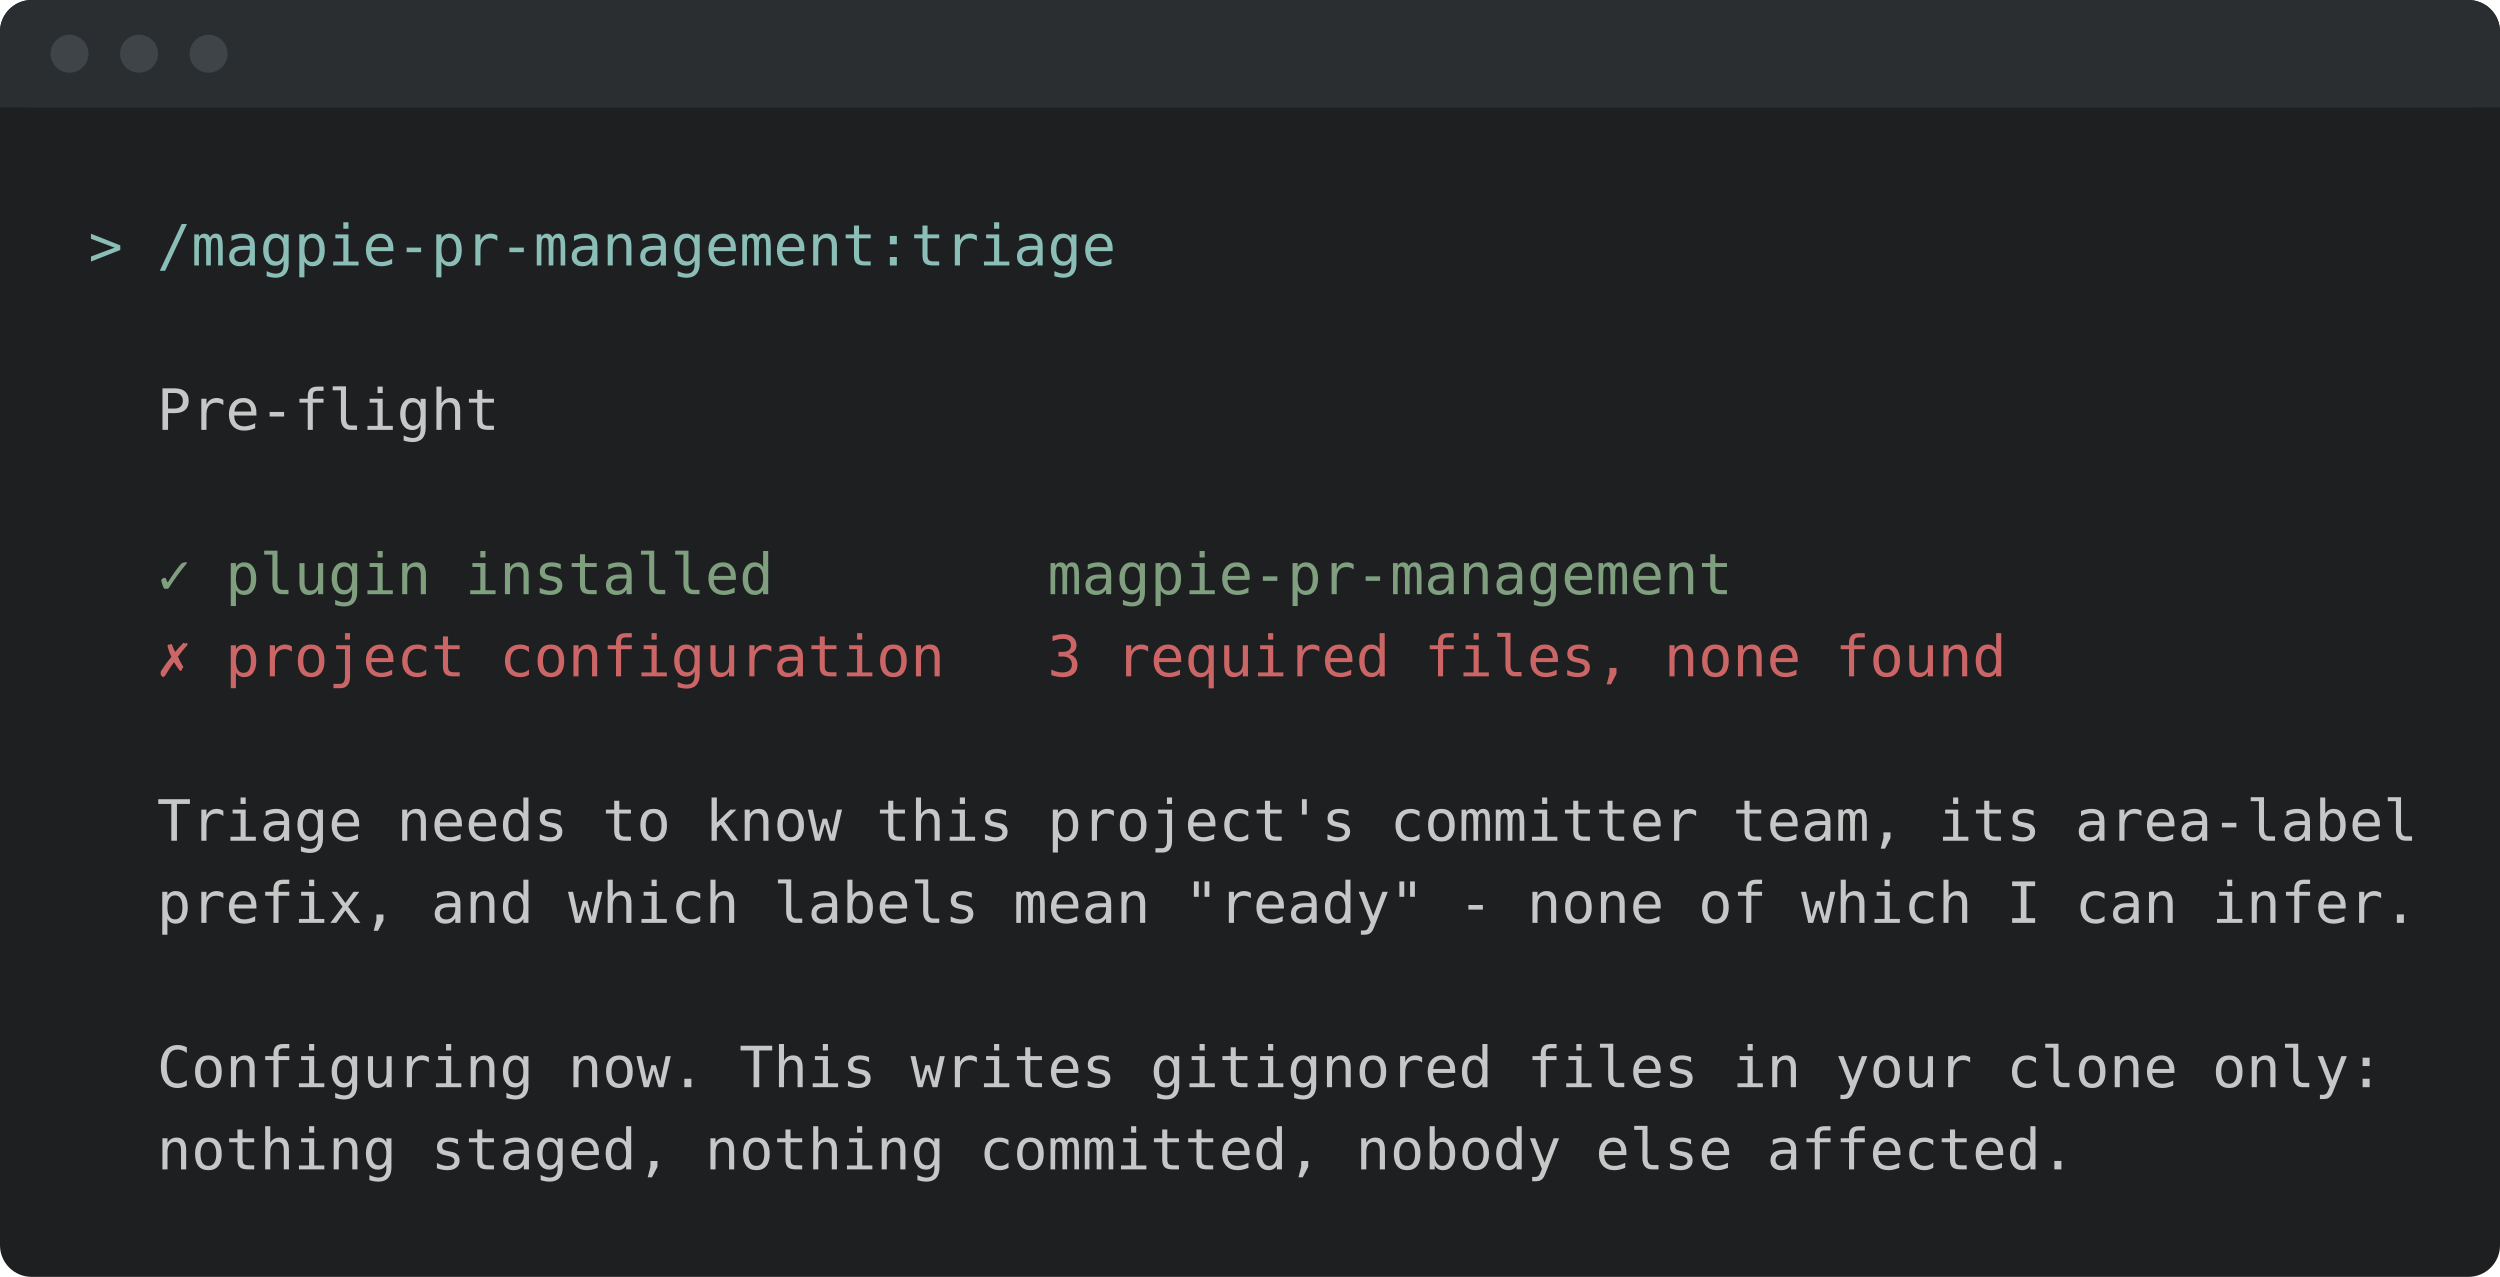
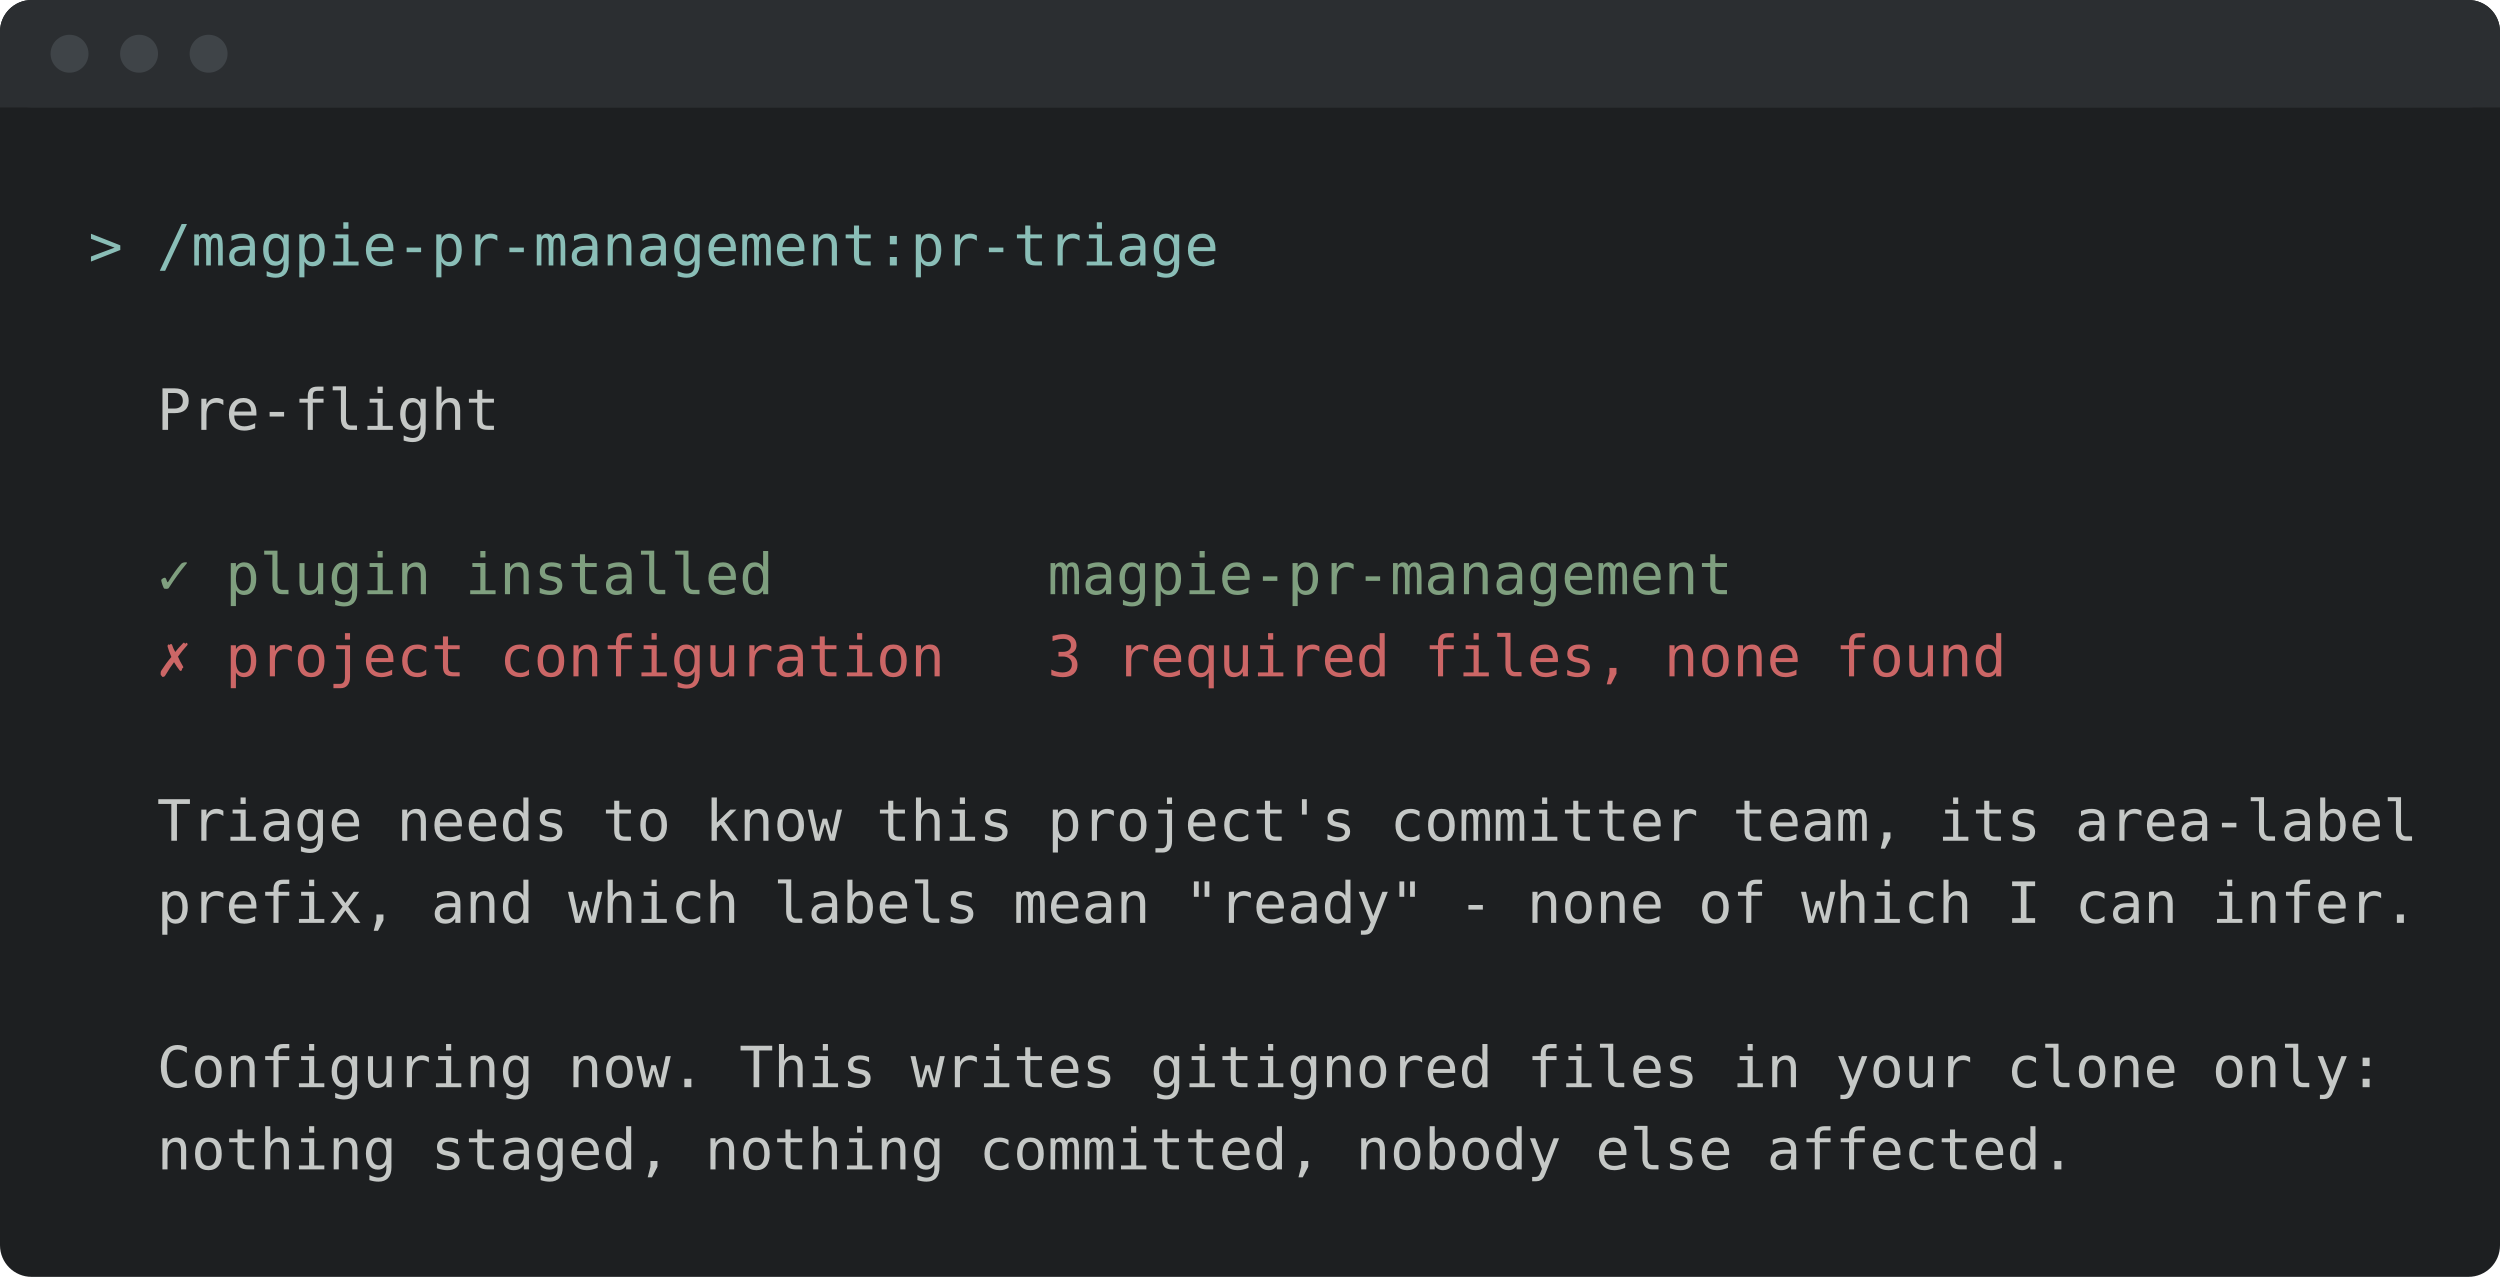
<svg xmlns="http://www.w3.org/2000/svg" viewBox="0 0 791 404" width="791" height="404" role="img" data-magpie-rendered="render-screenshot" aria-label="Terminal transcript: 1-preflight-stops">
  <rect width="791" height="404" rx="10" fill="#1d1f21" />
  <rect x="0" y="0" width="791" height="34" rx="10" fill="#2b2e31" />
  <rect x="0" y="24" width="791" height="10" fill="#2b2e31" />
  <circle cx="22" cy="17" r="6" fill="#3f4448" />
  <circle cx="44" cy="17" r="6" fill="#3f4448" />
  <circle cx="66" cy="17" r="6" fill="#3f4448" />
  <g font-family="ui-monospace,SFMono-Regular,Menlo,Consolas,monospace" font-size="18" xml:space="preserve">
-     <text x="28" y="84" fill="#8abeb7">&gt; /magpie-pr-management:triage</text>
+     <text x="28" y="84" fill="#8abeb7">&gt; /magpie-pr-management:pr-triage</text>
    <text x="28" y="136" fill="#c5c8c6">  Pre-flight</text>
    <text x="28" y="188" fill="#7f9f7f">  ✓ plugin installed        magpie-pr-management</text>
    <text x="28" y="214" fill="#cc6666">  ✗ project configuration   3 required files, none found</text>
    <text x="28" y="266" fill="#c5c8c6">  Triage needs to know this project's committer team, its area-label</text>
    <text x="28" y="292" fill="#c5c8c6">  prefix, and which labels mean "ready" - none of which I can infer.</text>
    <text x="28" y="344" fill="#c5c8c6">  Configuring now. This writes gitignored files in your clone only:</text>
    <text x="28" y="370" fill="#c5c8c6">  nothing staged, nothing committed, nobody else affected.</text>
  </g>
</svg>
